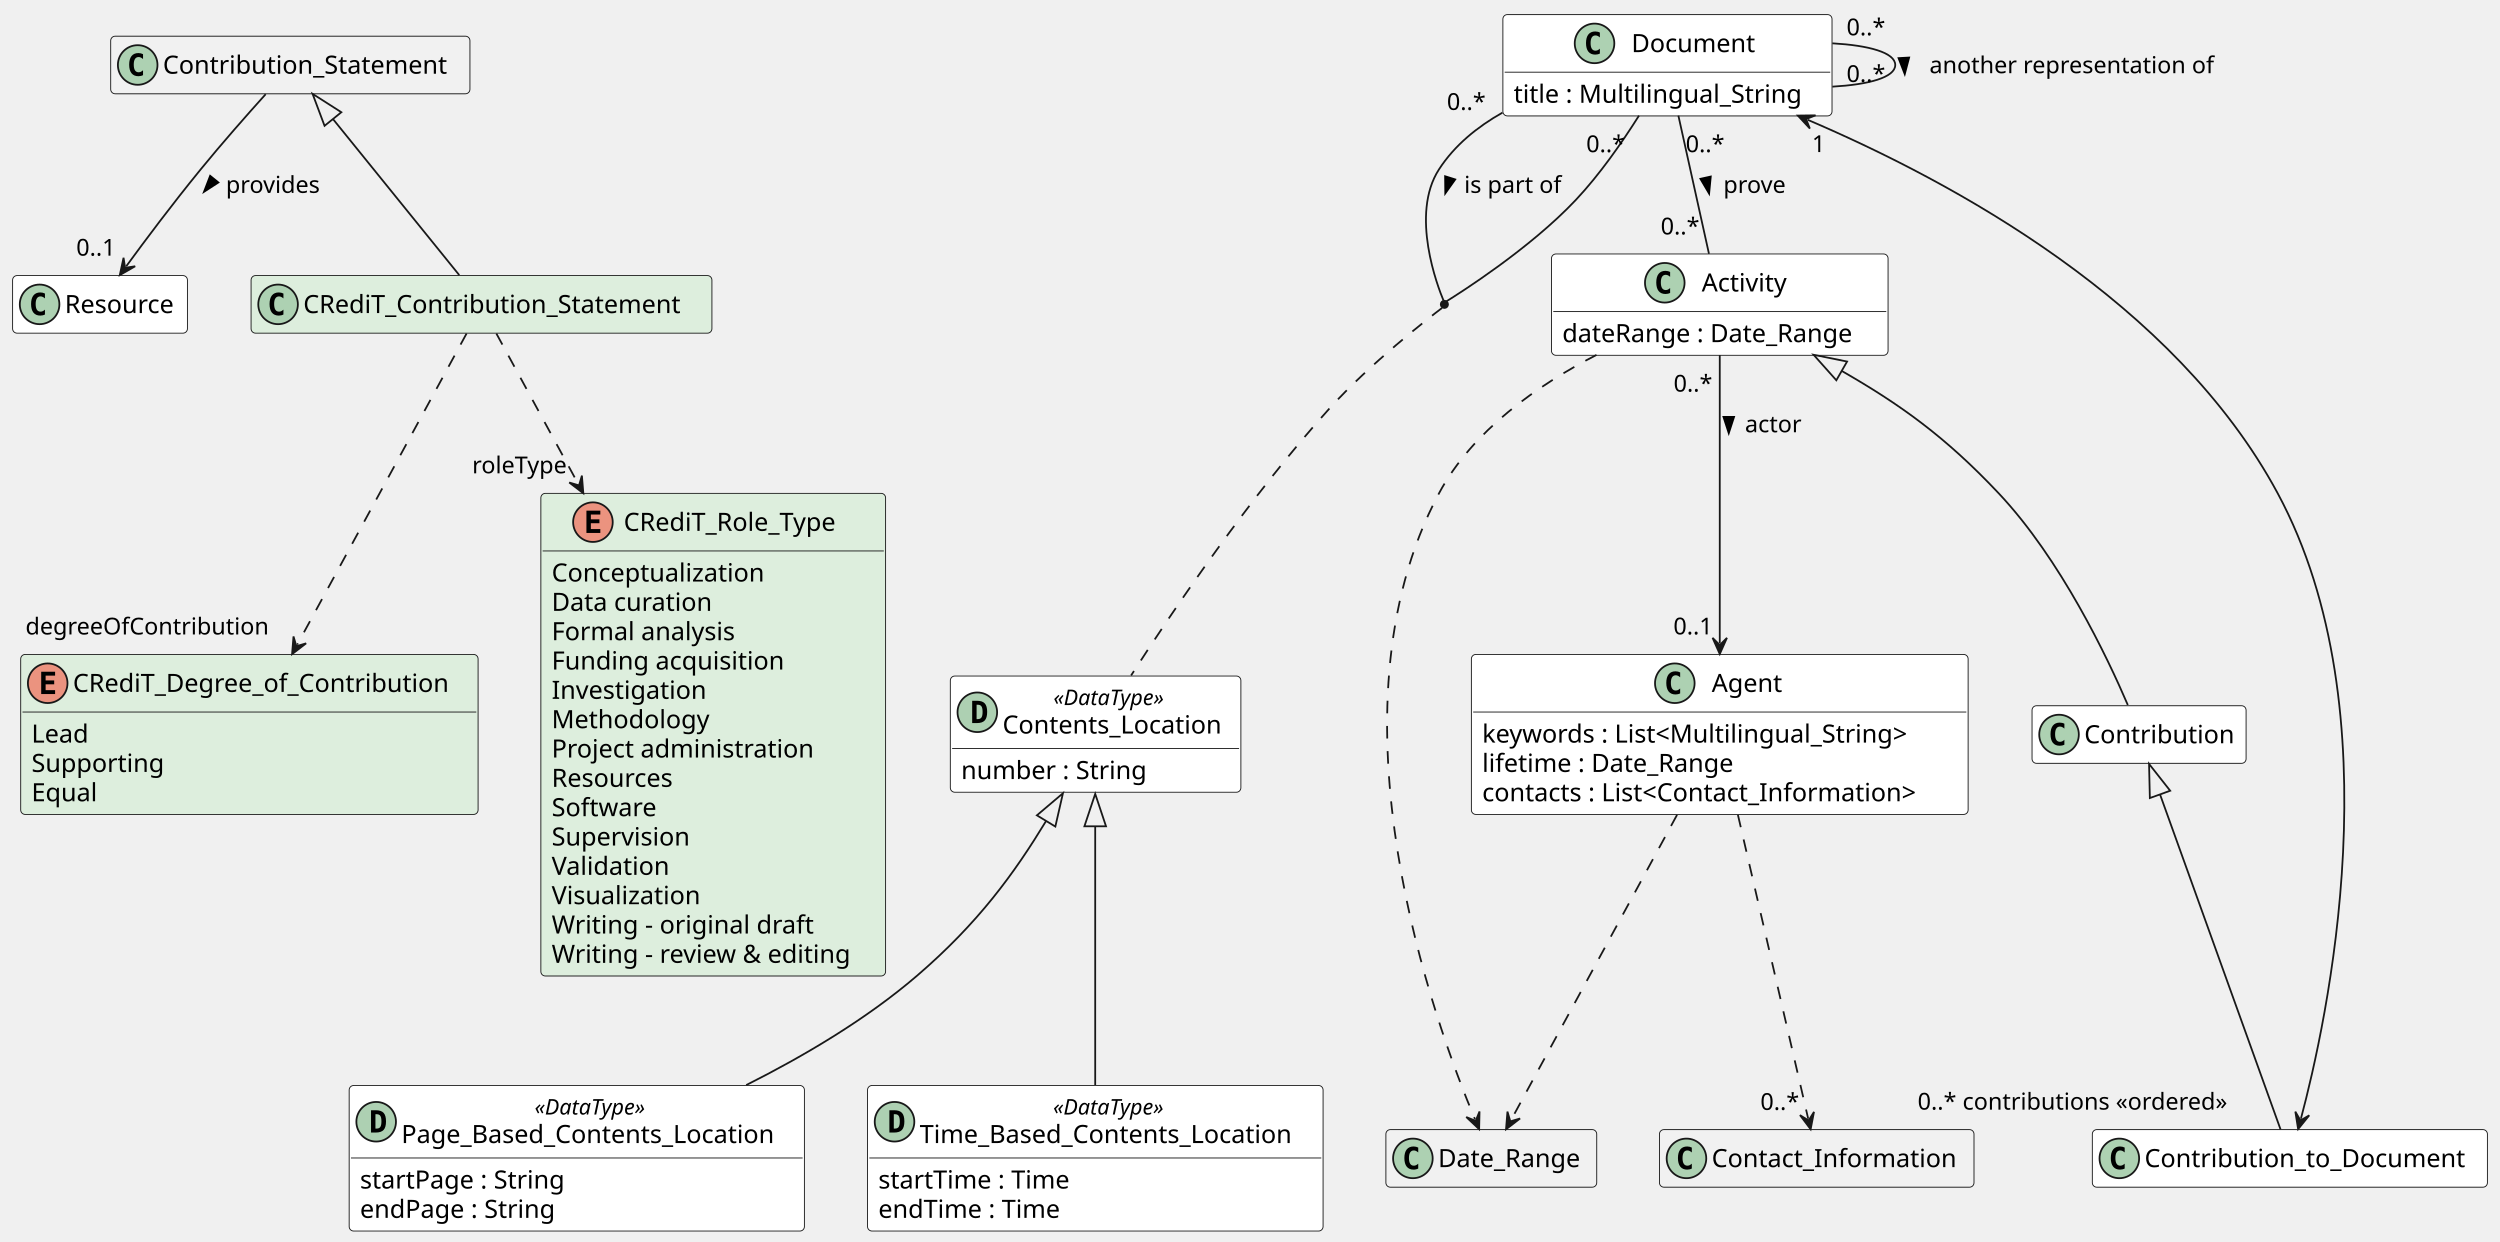
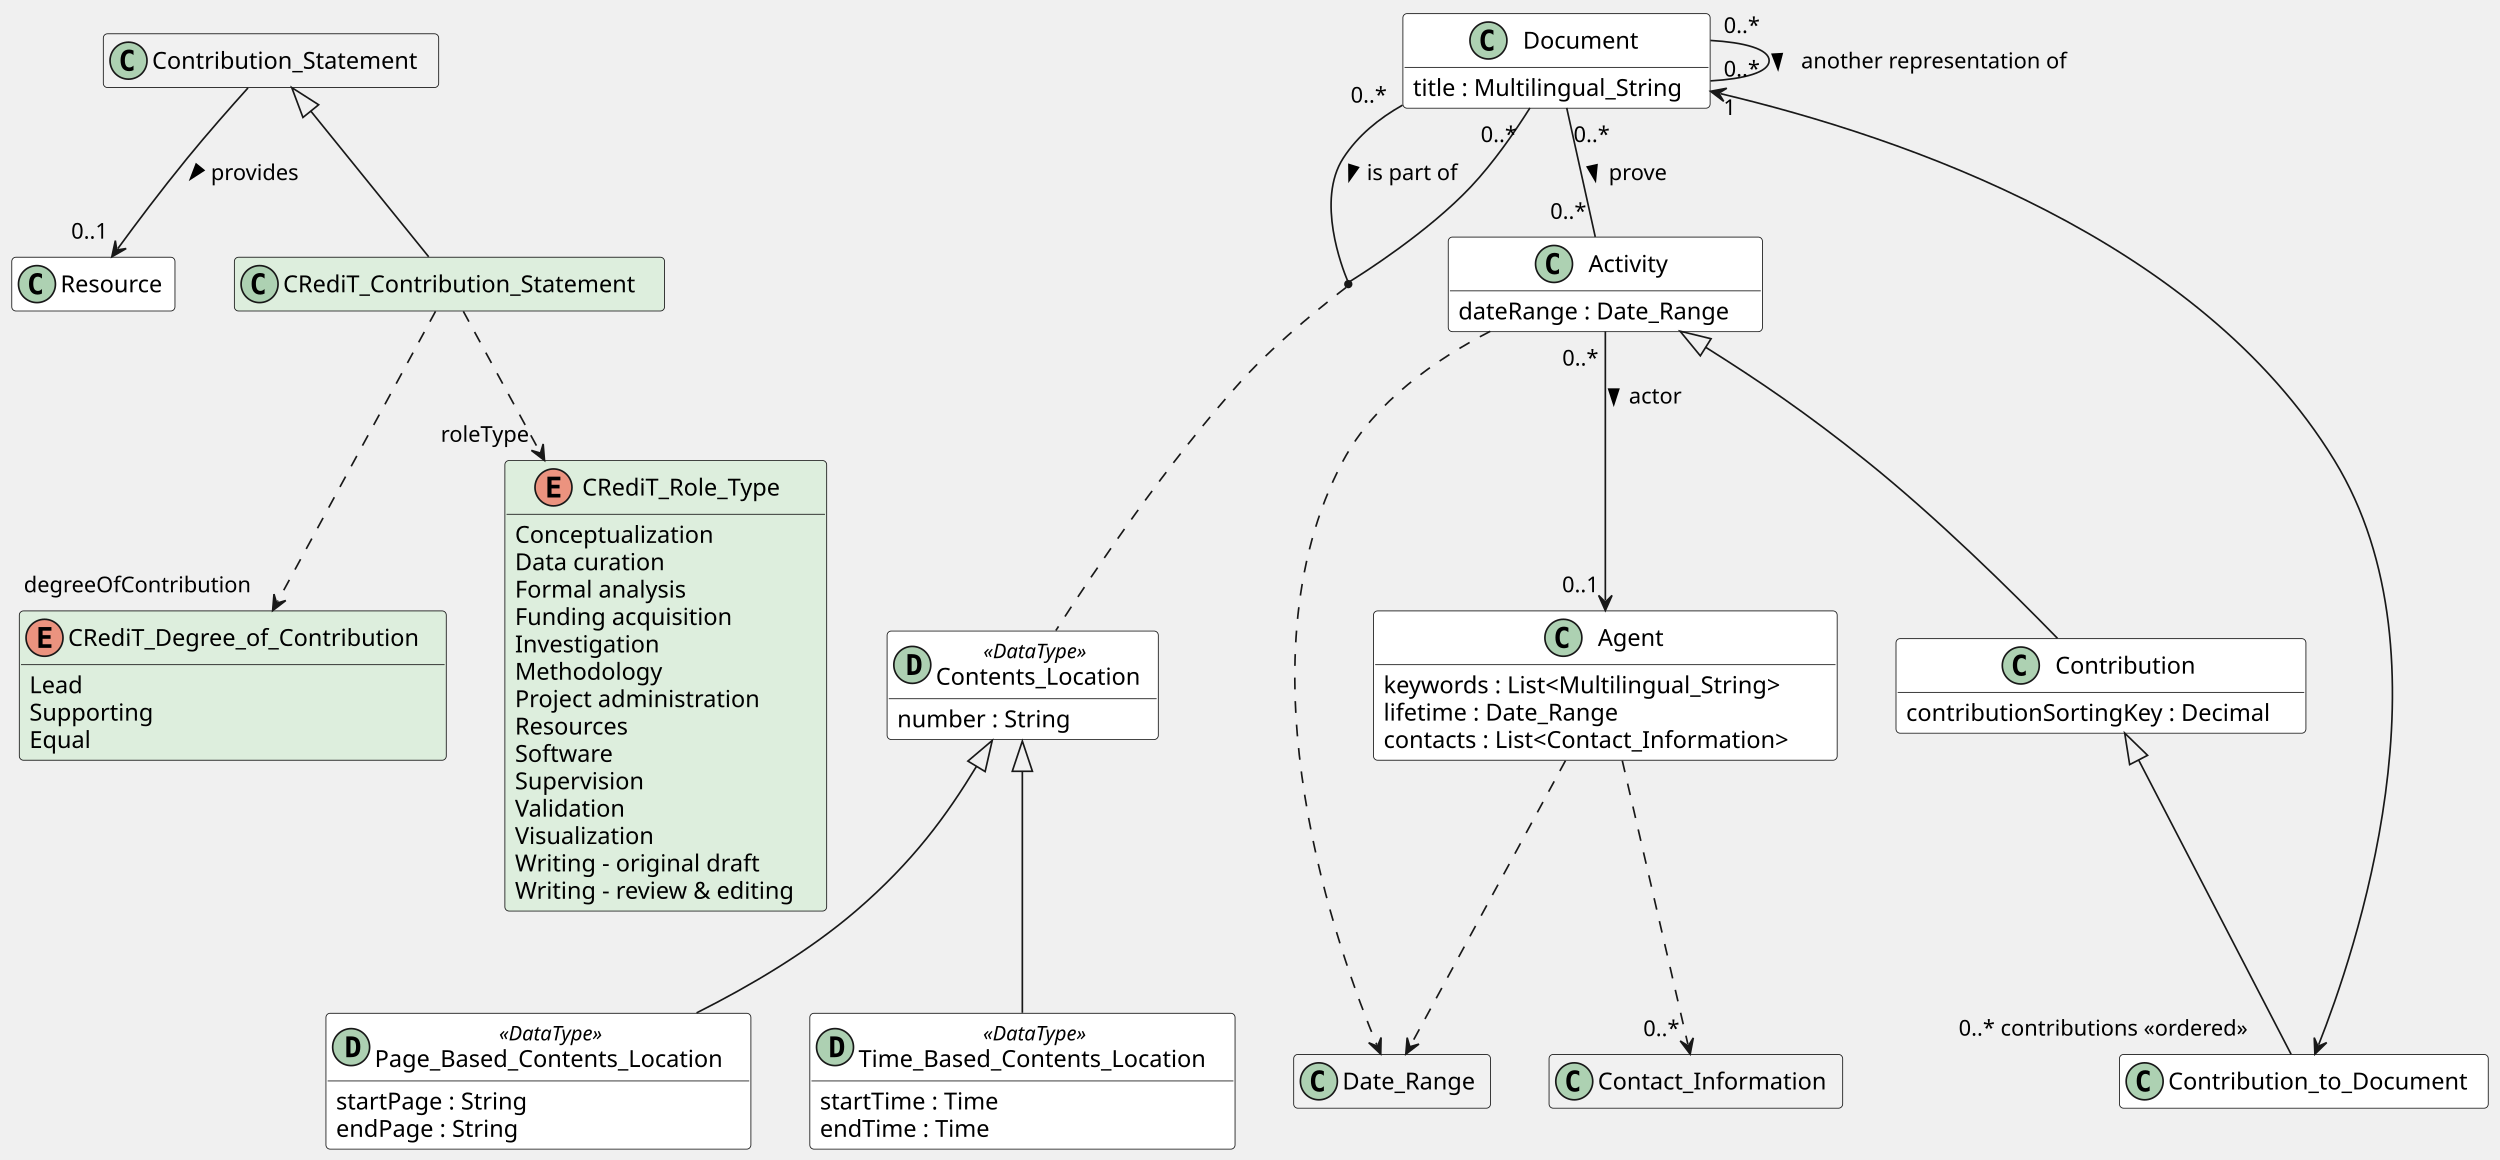
- <svg xmlns="http://www.w3.org/2000/svg" contentStyleType="text/css" data-diagram-type="CLASS" height="690px" preserveAspectRatio="none" style="width:1389px;height:690px;background:#FFFFFF;" version="1.1" viewBox="0 0 1389 690" width="1389px" zoomAndPan="magnify">
+ <svg xmlns="http://www.w3.org/2000/svg" contentStyleType="text/css" data-diagram-type="CLASS" height="690px" preserveAspectRatio="none" style="width:1488px;height:690px;background:#FFFFFF;" version="1.1" viewBox="0 0 1488 690" width="1488px" zoomAndPan="magnify">
  <defs />
  <g>
-     <g class="entity" data-entity="Resource" data-source-line="254" data-uid="ent0002" id="entity_Resource">
+     <g class="entity" data-entity="Resource" data-source-line="255" data-uid="ent0002" id="entity_Resource">
      <rect fill="#FFFFFF" height="32" rx="2.5" ry="2.5" style="stroke:#181818;stroke-width:0.5;" width="97.14" x="7" y="153.108" />
      <ellipse cx="22" cy="169.108" fill="#ADD1B2" rx="11" ry="11" style="stroke:#181818;stroke-width:1;" />
      <path d="M24.969,174.749 Q24.391,175.046 23.75,175.186 Q23.109,175.343 22.406,175.343 Q19.906,175.343 18.578,173.702 Q17.266,172.046 17.266,168.921 Q17.266,165.796 18.578,164.139 Q19.906,162.483 22.406,162.483 Q23.109,162.483 23.75,162.639 Q24.406,162.796 24.969,163.093 L24.969,165.811 Q24.344,165.233 23.75,164.968 Q23.156,164.686 22.531,164.686 Q21.188,164.686 20.5,165.764 Q19.812,166.827 19.812,168.921 Q19.812,171.014 20.5,172.093 Q21.188,173.155 22.531,173.155 Q23.156,173.155 23.75,172.889 Q24.344,172.608 24.969,172.03 L24.969,174.749 Z " fill="#000000" />
      <text fill="#000000" font-family="sans-serif" font-size="14" lengthAdjust="spacing" textLength="65.14" x="36" y="173.955">Resource</text>
    </g>
-     <g class="entity" data-entity="Document" data-source-line="299" data-uid="ent0003" id="entity_Document">
+     <g class="entity" data-entity="Document" data-source-line="300" data-uid="ent0003" id="entity_Document">
      <rect fill="#FFFFFF" height="56.297" rx="2.5" ry="2.5" style="stroke:#181818;stroke-width:0.5;" width="182.871" x="835" y="8.108" />
      <ellipse cx="885.921" cy="24.108" fill="#ADD1B2" rx="11" ry="11" style="stroke:#181818;stroke-width:1;" />
      <path d="M888.89,29.749 Q888.312,30.046 887.671,30.186 Q887.03,30.343 886.327,30.343 Q883.827,30.343 882.499,28.702 Q881.187,27.046 881.187,23.921 Q881.187,20.796 882.499,19.14 Q883.827,17.483 886.327,17.483 Q887.03,17.483 887.671,17.64 Q888.327,17.796 888.89,18.093 L888.89,20.811 Q888.265,20.233 887.671,19.968 Q887.077,19.686 886.452,19.686 Q885.108,19.686 884.421,20.765 Q883.733,21.827 883.733,23.921 Q883.733,26.015 884.421,27.093 Q885.108,28.155 886.452,28.155 Q887.077,28.155 887.671,27.89 Q888.265,27.608 888.89,27.03 L888.89,29.749 Z " fill="#000000" />
      <text fill="#000000" font-family="sans-serif" font-size="14" lengthAdjust="spacing" textLength="72.529" x="906.421" y="28.955">Document</text>
      <line style="stroke:#181818;stroke-width:0.5;" x1="836" x2="1016.871" y1="40.108" y2="40.108" />
      <text fill="#000000" font-family="sans-serif" font-size="14" lengthAdjust="spacing" textLength="170.871" x="841" y="57.103">title : Multilingual_String</text>
    </g>
-     <g class="entity" data-entity="Contents_Location" data-source-line="304" data-uid="ent0005" id="entity_Contents_Location">
+     <g class="entity" data-entity="Contents_Location" data-source-line="305" data-uid="ent0005" id="entity_Contents_Location">
      <rect fill="#FFFFFF" height="64.562" rx="2.5" ry="2.5" style="stroke:#181818;stroke-width:0.5;" width="161.432" x="528" y="375.608" />
      <ellipse cx="543" cy="395.741" fill="#ADD0B2" rx="11" ry="11" style="stroke:#181818;stroke-width:1;" />
      <path d="M542.594,391.553 L542.594,399.538 L543.25,399.538 Q544.688,399.538 545.297,398.632 Q545.922,397.71 545.922,395.538 Q545.922,393.366 545.297,392.46 Q544.688,391.553 543.25,391.553 L542.594,391.553 Z M540.141,389.35 L542.766,389.35 Q545.797,389.35 547.125,390.803 Q548.469,392.241 548.469,395.538 Q548.469,398.835 547.125,400.288 Q545.797,401.741 542.766,401.741 L540.141,401.741 L540.141,389.35 Z " fill="#000000" />
      <text fill="#000000" font-family="sans-serif" font-size="12" font-style="italic" lengthAdjust="spacing" textLength="72.897" x="585.268" y="391.747">«DataType»</text>
      <text fill="#000000" font-family="sans-serif" font-size="14" lengthAdjust="spacing" textLength="129.432" x="557" y="407.572">Contents_Location</text>
      <line style="stroke:#181818;stroke-width:0.5;" x1="529" x2="688.432" y1="415.874" y2="415.874" />
      <text fill="#000000" font-family="sans-serif" font-size="14" lengthAdjust="spacing" textLength="110.038" x="534" y="432.869">number : String</text>
    </g>
    <ellipse cx="802.5" cy="169.108" fill="#181818" rx="2" ry="2" style="stroke:#181818;stroke-width:1;" />
-     <g class="entity" data-entity="Page_Based_Contents_Location" data-source-line="315" data-uid="ent0012" id="entity_Page_Based_Contents_Location">
+     <g class="entity" data-entity="Page_Based_Contents_Location" data-source-line="316" data-uid="ent0012" id="entity_Page_Based_Contents_Location">
      <rect fill="#FFFFFF" height="80.859" rx="2.5" ry="2.5" style="stroke:#181818;stroke-width:0.5;" width="252.931" x="194" y="603.108" />
      <ellipse cx="209" cy="623.241" fill="#ADD0B2" rx="11" ry="11" style="stroke:#181818;stroke-width:1;" />
      <path d="M208.594,619.053 L208.594,627.038 L209.25,627.038 Q210.688,627.038 211.297,626.132 Q211.922,625.21 211.922,623.038 Q211.922,620.866 211.297,619.96 Q210.688,619.053 209.25,619.053 L208.594,619.053 Z M206.141,616.85 L208.766,616.85 Q211.797,616.85 213.125,618.303 Q214.469,619.741 214.469,623.038 Q214.469,626.335 213.125,627.788 Q211.797,629.241 208.766,629.241 L206.141,629.241 L206.141,616.85 Z " fill="#000000" />
      <text fill="#000000" font-family="sans-serif" font-size="12" font-style="italic" lengthAdjust="spacing" textLength="72.897" x="297.017" y="619.247">«DataType»</text>
      <text fill="#000000" font-family="sans-serif" font-size="14" lengthAdjust="spacing" textLength="220.931" x="223" y="635.072">Page_Based_Contents_Location</text>
      <line style="stroke:#181818;stroke-width:0.5;" x1="195" x2="445.931" y1="643.374" y2="643.374" />
      <text fill="#000000" font-family="sans-serif" font-size="14" lengthAdjust="spacing" textLength="122.527" x="200" y="660.369">startPage : String</text>
      <text fill="#000000" font-family="sans-serif" font-size="14" lengthAdjust="spacing" textLength="116.293" x="200" y="676.666">endPage : String</text>
    </g>
-     <g class="entity" data-entity="Time_Based_Contents_Location" data-source-line="322" data-uid="ent0014" id="entity_Time_Based_Contents_Location">
+     <g class="entity" data-entity="Time_Based_Contents_Location" data-source-line="323" data-uid="ent0014" id="entity_Time_Based_Contents_Location">
      <rect fill="#FFFFFF" height="80.859" rx="2.5" ry="2.5" style="stroke:#181818;stroke-width:0.5;" width="253.102" x="482" y="603.108" />
      <ellipse cx="497" cy="623.241" fill="#ADD0B2" rx="11" ry="11" style="stroke:#181818;stroke-width:1;" />
      <path d="M496.594,619.053 L496.594,627.038 L497.25,627.038 Q498.688,627.038 499.297,626.132 Q499.922,625.21 499.922,623.038 Q499.922,620.866 499.297,619.96 Q498.688,619.053 497.25,619.053 L496.594,619.053 Z M494.141,616.85 L496.766,616.85 Q499.797,616.85 501.125,618.303 Q502.469,619.741 502.469,623.038 Q502.469,626.335 501.125,627.788 Q499.797,629.241 496.766,629.241 L494.141,629.241 L494.141,616.85 Z " fill="#000000" />
      <text fill="#000000" font-family="sans-serif" font-size="12" font-style="italic" lengthAdjust="spacing" textLength="72.897" x="585.102" y="619.247">«DataType»</text>
      <text fill="#000000" font-family="sans-serif" font-size="14" lengthAdjust="spacing" textLength="221.102" x="511" y="635.072">Time_Based_Contents_Location</text>
      <line style="stroke:#181818;stroke-width:0.5;" x1="483" x2="734.102" y1="643.374" y2="643.374" />
      <text fill="#000000" font-family="sans-serif" font-size="14" lengthAdjust="spacing" textLength="115.609" x="488" y="660.369">startTime : Time</text>
      <text fill="#000000" font-family="sans-serif" font-size="14" lengthAdjust="spacing" textLength="109.375" x="488" y="676.666">endTime : Time</text>
    </g>
    <g class="entity" data-entity="Activity" data-source-line="129" data-uid="ent0016" id="entity_Activity">
      <rect fill="#FFFFFF" height="56.297" rx="2.5" ry="2.5" style="stroke:#181818;stroke-width:0.5;" width="187.007" x="862" y="141.108" />
      <ellipse cx="924.952" cy="157.108" fill="#ADD1B2" rx="11" ry="11" style="stroke:#181818;stroke-width:1;" />
      <path d="M927.921,162.749 Q927.343,163.046 926.702,163.186 Q926.062,163.343 925.358,163.343 Q922.858,163.343 921.53,161.702 Q920.218,160.046 920.218,156.921 Q920.218,153.796 921.53,152.139 Q922.858,150.483 925.358,150.483 Q926.062,150.483 926.702,150.639 Q927.358,150.796 927.921,151.093 L927.921,153.811 Q927.296,153.233 926.702,152.968 Q926.108,152.686 925.483,152.686 Q924.14,152.686 923.452,153.764 Q922.765,154.827 922.765,156.921 Q922.765,159.014 923.452,160.093 Q924.14,161.155 925.483,161.155 Q926.108,161.155 926.702,160.889 Q927.296,160.608 927.921,160.03 L927.921,162.749 Z " fill="#000000" />
      <text fill="#000000" font-family="sans-serif" font-size="14" lengthAdjust="spacing" textLength="52.602" x="945.452" y="161.955">Activity</text>
      <line style="stroke:#181818;stroke-width:0.5;" x1="863" x2="1048.007" y1="173.108" y2="173.108" />
      <text fill="#000000" font-family="sans-serif" font-size="14" lengthAdjust="spacing" textLength="175.007" x="868" y="190.103">dateRange : Date_Range</text>
    </g>
-     <g class="entity" data-entity="Agent" data-source-line="244" data-uid="ent0018" id="entity_Agent">
+     <g class="entity" data-entity="Agent" data-source-line="245" data-uid="ent0018" id="entity_Agent">
      <rect fill="#FFFFFF" height="88.891" rx="2.5" ry="2.5" style="stroke:#181818;stroke-width:0.5;" width="275.99" x="817.5" y="363.608" />
      <ellipse cx="930.525" cy="379.608" fill="#ADD1B2" rx="11" ry="11" style="stroke:#181818;stroke-width:1;" />
      <path d="M933.494,385.249 Q932.916,385.546 932.275,385.686 Q931.635,385.843 930.932,385.843 Q928.432,385.843 927.104,384.202 Q925.791,382.546 925.791,379.421 Q925.791,376.296 927.104,374.639 Q928.432,372.983 930.932,372.983 Q931.635,372.983 932.275,373.139 Q932.932,373.296 933.494,373.593 L933.494,376.311 Q932.869,375.733 932.275,375.468 Q931.682,375.186 931.057,375.186 Q929.713,375.186 929.025,376.264 Q928.338,377.327 928.338,379.421 Q928.338,381.514 929.025,382.593 Q929.713,383.655 931.057,383.655 Q931.682,383.655 932.275,383.389 Q932.869,383.108 933.494,382.53 L933.494,385.249 Z " fill="#000000" />
      <text fill="#000000" font-family="sans-serif" font-size="14" lengthAdjust="spacing" textLength="41.44" x="951.025" y="384.455">Agent</text>
      <line style="stroke:#181818;stroke-width:0.5;" x1="818.5" x2="1092.49" y1="395.608" y2="395.608" />
      <text fill="#000000" font-family="sans-serif" font-size="14" lengthAdjust="spacing" textLength="258.392" x="823.5" y="412.603">keywords : List&lt;Multilingual_String&gt;</text>
      <text fill="#000000" font-family="sans-serif" font-size="14" lengthAdjust="spacing" textLength="151.71" x="823.5" y="428.9">lifetime : Date_Range</text>
      <text fill="#000000" font-family="sans-serif" font-size="14" lengthAdjust="spacing" textLength="263.99" x="823.5" y="445.197">contacts : List&lt;Contact_Information&gt;</text>
    </g>
-     <g class="entity" data-entity="Date_Range" data-source-line="843" data-uid="ent0020" id="entity_Date_Range">
+     <g class="entity" data-entity="Date_Range" data-source-line="844" data-uid="ent0020" id="entity_Date_Range">
      <rect fill="#F1F1F1" height="32" rx="2.5" ry="2.5" style="stroke:#181818;stroke-width:0.5;" width="117.142" x="770" y="627.608" />
      <ellipse cx="785" cy="643.608" fill="#ADD1B2" rx="11" ry="11" style="stroke:#181818;stroke-width:1;" />
      <path d="M787.969,649.249 Q787.391,649.546 786.75,649.686 Q786.109,649.843 785.406,649.843 Q782.906,649.843 781.578,648.202 Q780.266,646.546 780.266,643.421 Q780.266,640.296 781.578,638.639 Q782.906,636.983 785.406,636.983 Q786.109,636.983 786.75,637.139 Q787.406,637.296 787.969,637.593 L787.969,640.311 Q787.344,639.733 786.75,639.468 Q786.156,639.186 785.531,639.186 Q784.188,639.186 783.5,640.264 Q782.812,641.327 782.812,643.421 Q782.812,645.514 783.5,646.593 Q784.188,647.655 785.531,647.655 Q786.156,647.655 786.75,647.389 Q787.344,647.108 787.969,646.53 L787.969,649.249 Z " fill="#000000" />
      <text fill="#000000" font-family="sans-serif" font-size="14" lengthAdjust="spacing" textLength="85.142" x="799" y="648.455">Date_Range</text>
    </g>
    <g class="entity" data-entity="Contribution" data-source-line="174" data-uid="ent0022" id="entity_Contribution">
-       <rect fill="#FFFFFF" height="32" rx="2.5" ry="2.5" style="stroke:#181818;stroke-width:0.5;" width="118.926" x="1129" y="392.108" />
-       <ellipse cx="1144" cy="408.108" fill="#ADD1B2" rx="11" ry="11" style="stroke:#181818;stroke-width:1;" />
-       <path d="M1146.969,413.749 Q1146.391,414.046 1145.75,414.186 Q1145.109,414.343 1144.406,414.343 Q1141.906,414.343 1140.578,412.702 Q1139.266,411.046 1139.266,407.921 Q1139.266,404.796 1140.578,403.139 Q1141.906,401.483 1144.406,401.483 Q1145.109,401.483 1145.75,401.639 Q1146.406,401.796 1146.969,402.093 L1146.969,404.811 Q1146.344,404.233 1145.75,403.968 Q1145.156,403.686 1144.531,403.686 Q1143.188,403.686 1142.5,404.764 Q1141.812,405.827 1141.812,407.921 Q1141.812,410.014 1142.5,411.093 Q1143.188,412.155 1144.531,412.155 Q1145.156,412.155 1145.75,411.889 Q1146.344,411.608 1146.969,411.03 L1146.969,413.749 Z " fill="#000000" />
-       <text fill="#000000" font-family="sans-serif" font-size="14" lengthAdjust="spacing" textLength="86.926" x="1158" y="412.955">Contribution</text>
-     </g>
-     <g class="entity" data-entity="Contribution_Statement" data-source-line="671" data-uid="ent0024" id="entity_Contribution_Statement">
+       <rect fill="#FFFFFF" height="56.297" rx="2.5" ry="2.5" style="stroke:#181818;stroke-width:0.5;" width="243.977" x="1128.5" y="380.108" />
+       <ellipse cx="1202.776" cy="396.108" fill="#ADD1B2" rx="11" ry="11" style="stroke:#181818;stroke-width:1;" />
+       <path d="M1205.745,401.749 Q1205.167,402.046 1204.526,402.186 Q1203.885,402.343 1203.182,402.343 Q1200.682,402.343 1199.354,400.702 Q1198.042,399.046 1198.042,395.921 Q1198.042,392.796 1199.354,391.139 Q1200.682,389.483 1203.182,389.483 Q1203.885,389.483 1204.526,389.639 Q1205.182,389.796 1205.745,390.093 L1205.745,392.811 Q1205.12,392.233 1204.526,391.968 Q1203.932,391.686 1203.307,391.686 Q1201.963,391.686 1201.276,392.764 Q1200.588,393.827 1200.588,395.921 Q1200.588,398.014 1201.276,399.093 Q1201.963,400.155 1203.307,400.155 Q1203.932,400.155 1204.526,399.889 Q1205.12,399.608 1205.745,399.03 L1205.745,401.749 Z " fill="#000000" />
+       <text fill="#000000" font-family="sans-serif" font-size="14" lengthAdjust="spacing" textLength="86.926" x="1223.276" y="400.955">Contribution</text>
+       <line style="stroke:#181818;stroke-width:0.5;" x1="1129.5" x2="1371.477" y1="412.108" y2="412.108" />
+       <text fill="#000000" font-family="sans-serif" font-size="14" lengthAdjust="spacing" textLength="231.977" x="1134.5" y="429.103">contributionSortingKey : Decimal</text>
+     </g>
+     <g class="entity" data-entity="Contribution_Statement" data-source-line="672" data-uid="ent0024" id="entity_Contribution_Statement">
      <rect fill="#F1F1F1" height="32" rx="2.5" ry="2.5" style="stroke:#181818;stroke-width:0.5;" width="199.597" x="61.5" y="20.108" />
      <ellipse cx="76.5" cy="36.108" fill="#ADD1B2" rx="11" ry="11" style="stroke:#181818;stroke-width:1;" />
      <path d="M79.469,41.749 Q78.891,42.046 78.25,42.186 Q77.609,42.343 76.906,42.343 Q74.406,42.343 73.078,40.702 Q71.766,39.046 71.766,35.921 Q71.766,32.796 73.078,31.14 Q74.406,29.483 76.906,29.483 Q77.609,29.483 78.25,29.64 Q78.906,29.796 79.469,30.093 L79.469,32.811 Q78.844,32.233 78.25,31.968 Q77.656,31.686 77.031,31.686 Q75.688,31.686 75,32.764 Q74.312,33.827 74.312,35.921 Q74.312,38.014 75,39.093 Q75.688,40.155 77.031,40.155 Q77.656,40.155 78.25,39.889 Q78.844,39.608 79.469,39.03 L79.469,41.749 Z " fill="#000000" />
      <text fill="#000000" font-family="sans-serif" font-size="14" lengthAdjust="spacing" textLength="167.597" x="90.5" y="40.955">Contribution_Statement</text>
    </g>
-     <g class="entity" data-entity="Contribution_to_Document" data-source-line="192" data-uid="ent0026" id="entity_Contribution_to_Document">
-       <rect fill="#FFFFFF" height="32" rx="2.5" ry="2.5" style="stroke:#181818;stroke-width:0.5;" width="219.51" x="1162.5" y="627.608" />
-       <ellipse cx="1177.5" cy="643.608" fill="#ADD1B2" rx="11" ry="11" style="stroke:#181818;stroke-width:1;" />
-       <path d="M1180.469,649.249 Q1179.891,649.546 1179.25,649.686 Q1178.609,649.843 1177.906,649.843 Q1175.406,649.843 1174.078,648.202 Q1172.766,646.546 1172.766,643.421 Q1172.766,640.296 1174.078,638.639 Q1175.406,636.983 1177.906,636.983 Q1178.609,636.983 1179.25,637.139 Q1179.906,637.296 1180.469,637.593 L1180.469,640.311 Q1179.844,639.733 1179.25,639.468 Q1178.656,639.186 1178.031,639.186 Q1176.688,639.186 1176,640.264 Q1175.312,641.327 1175.312,643.421 Q1175.312,645.514 1176,646.593 Q1176.688,647.655 1178.031,647.655 Q1178.656,647.655 1179.25,647.389 Q1179.844,647.108 1180.469,646.53 L1180.469,649.249 Z " fill="#000000" />
-       <text fill="#000000" font-family="sans-serif" font-size="14" lengthAdjust="spacing" textLength="187.51" x="1191.5" y="648.455">Contribution_to_Document</text>
+     <g class="entity" data-entity="Contribution_to_Document" data-source-line="193" data-uid="ent0026" id="entity_Contribution_to_Document">
+       <rect fill="#FFFFFF" height="32" rx="2.5" ry="2.5" style="stroke:#181818;stroke-width:0.5;" width="219.51" x="1261.5" y="627.608" />
+       <ellipse cx="1276.5" cy="643.608" fill="#ADD1B2" rx="11" ry="11" style="stroke:#181818;stroke-width:1;" />
+       <path d="M1279.469,649.249 Q1278.891,649.546 1278.25,649.686 Q1277.609,649.843 1276.906,649.843 Q1274.406,649.843 1273.078,648.202 Q1271.766,646.546 1271.766,643.421 Q1271.766,640.296 1273.078,638.639 Q1274.406,636.983 1276.906,636.983 Q1277.609,636.983 1278.25,637.139 Q1278.906,637.296 1279.469,637.593 L1279.469,640.311 Q1278.844,639.733 1278.25,639.468 Q1277.656,639.186 1277.031,639.186 Q1275.688,639.186 1275,640.264 Q1274.312,641.327 1274.312,643.421 Q1274.312,645.514 1275,646.593 Q1275.688,647.655 1277.031,647.655 Q1277.656,647.655 1278.25,647.389 Q1278.844,647.108 1279.469,646.53 L1279.469,649.249 Z " fill="#000000" />
+       <text fill="#000000" font-family="sans-serif" font-size="14" lengthAdjust="spacing" textLength="187.51" x="1290.5" y="648.455">Contribution_to_Document</text>
    </g>
    <g class="entity" data-entity="Contact_Information" data-source-line="16" data-uid="ent0030" id="entity_Contact_Information">
      <rect fill="#F1F1F1" height="32" rx="2.5" ry="2.5" style="stroke:#181818;stroke-width:0.5;" width="174.755" x="922" y="627.608" />
      <ellipse cx="937" cy="643.608" fill="#ADD1B2" rx="11" ry="11" style="stroke:#181818;stroke-width:1;" />
      <path d="M939.969,649.249 Q939.391,649.546 938.75,649.686 Q938.109,649.843 937.406,649.843 Q934.906,649.843 933.578,648.202 Q932.266,646.546 932.266,643.421 Q932.266,640.296 933.578,638.639 Q934.906,636.983 937.406,636.983 Q938.109,636.983 938.75,637.139 Q939.406,637.296 939.969,637.593 L939.969,640.311 Q939.344,639.733 938.75,639.468 Q938.156,639.186 937.531,639.186 Q936.188,639.186 935.5,640.264 Q934.812,641.327 934.812,643.421 Q934.812,645.514 935.5,646.593 Q936.188,647.655 937.531,647.655 Q938.156,647.655 938.75,647.389 Q939.344,647.108 939.969,646.53 L939.969,649.249 Z " fill="#000000" />
      <text fill="#000000" font-family="sans-serif" font-size="14" lengthAdjust="spacing" textLength="142.755" x="951" y="648.455">Contact_Information</text>
    </g>
    <g class="entity" data-entity="CRediT_Contribution_Statement" data-source-line="182" data-uid="ent0032" id="entity_CRediT_Contribution_Statement">
      <rect fill="#DDEEDD" height="32" rx="2.5" ry="2.5" style="stroke:#181818;stroke-width:0.5;" width="256.041" x="139.5" y="153.108" />
      <ellipse cx="154.5" cy="169.108" fill="#ADD1B2" rx="11" ry="11" style="stroke:#181818;stroke-width:1;" />
      <path d="M157.469,174.749 Q156.891,175.046 156.25,175.186 Q155.609,175.343 154.906,175.343 Q152.406,175.343 151.078,173.702 Q149.766,172.046 149.766,168.921 Q149.766,165.796 151.078,164.139 Q152.406,162.483 154.906,162.483 Q155.609,162.483 156.25,162.639 Q156.906,162.796 157.469,163.093 L157.469,165.811 Q156.844,165.233 156.25,164.968 Q155.656,164.686 155.031,164.686 Q153.688,164.686 153,165.764 Q152.312,166.827 152.312,168.921 Q152.312,171.014 153,172.093 Q153.688,173.155 155.031,173.155 Q155.656,173.155 156.25,172.889 Q156.844,172.608 157.469,172.03 L157.469,174.749 Z " fill="#000000" />
      <text fill="#000000" font-family="sans-serif" font-size="14" lengthAdjust="spacing" textLength="224.041" x="168.5" y="173.955">CRediT_Contribution_Statement</text>
    </g>
    <g class="entity" data-entity="CRediT_Degree_of_Contribution" data-source-line="184" data-uid="ent0033" id="entity_CRediT_Degree_of_Contribution">
      <rect fill="#DDEEDD" height="88.891" rx="2.5" ry="2.5" style="stroke:#181818;stroke-width:0.5;" width="254.127" x="11.5" y="363.608" />
      <ellipse cx="26.5" cy="379.608" fill="#EB937F" rx="11" ry="11" style="stroke:#181818;stroke-width:1;" />
      <path d="M30.609,385.608 L22.891,385.608 L22.891,373.218 L30.609,373.218 L30.609,375.374 L25.344,375.374 L25.344,378.046 L30.109,378.046 L30.109,380.202 L25.344,380.202 L25.344,383.452 L30.609,383.452 L30.609,385.608 Z " fill="#000000" />
      <text fill="#000000" font-family="sans-serif" font-size="14" lengthAdjust="spacing" textLength="222.127" x="40.5" y="384.455">CRediT_Degree_of_Contribution</text>
      <line style="stroke:#181818;stroke-width:0.5;" x1="12.5" x2="264.627" y1="395.608" y2="395.608" />
      <text fill="#000000" font-family="sans-serif" font-size="14" lengthAdjust="spacing" textLength="33.879" x="17.5" y="412.603">Lead</text>
      <text fill="#000000" font-family="sans-serif" font-size="14" lengthAdjust="spacing" textLength="76.993" x="17.5" y="428.9">Supporting</text>
      <text fill="#000000" font-family="sans-serif" font-size="14" lengthAdjust="spacing" textLength="39.074" x="17.5" y="445.197">Equal</text>
    </g>
    <g class="entity" data-entity="CRediT_Role_Type" data-source-line="189" data-uid="ent0034" id="entity_CRediT_Role_Type">
      <rect fill="#DDEEDD" height="268.156" rx="2.5" ry="2.5" style="stroke:#181818;stroke-width:0.5;" width="191.532" x="300.5" y="274.108" />
      <ellipse cx="329.43" cy="290.108" fill="#EB937F" rx="11" ry="11" style="stroke:#181818;stroke-width:1;" />
      <path d="M333.539,296.108 L325.82,296.108 L325.82,283.718 L333.539,283.718 L333.539,285.874 L328.274,285.874 L328.274,288.546 L333.039,288.546 L333.039,290.702 L328.274,290.702 L328.274,293.952 L333.539,293.952 L333.539,296.108 Z " fill="#000000" />
      <text fill="#000000" font-family="sans-serif" font-size="14" lengthAdjust="spacing" textLength="128.577" x="346.525" y="294.955">CRediT_Role_Type</text>
      <line style="stroke:#181818;stroke-width:0.5;" x1="301.5" x2="491.032" y1="306.108" y2="306.108" />
      <text fill="#000000" font-family="sans-serif" font-size="14" lengthAdjust="spacing" textLength="125.877" x="306.5" y="323.103">Conceptualization</text>
      <text fill="#000000" font-family="sans-serif" font-size="14" lengthAdjust="spacing" textLength="95.601" x="306.5" y="339.4">Data curation</text>
      <text fill="#000000" font-family="sans-serif" font-size="14" lengthAdjust="spacing" textLength="109.614" x="306.5" y="355.697">Formal analysis</text>
      <text fill="#000000" font-family="sans-serif" font-size="14" lengthAdjust="spacing" textLength="136.712" x="306.5" y="371.994">Funding acquisition</text>
      <text fill="#000000" font-family="sans-serif" font-size="14" lengthAdjust="spacing" textLength="90.856" x="306.5" y="388.291">Investigation</text>
      <text fill="#000000" font-family="sans-serif" font-size="14" lengthAdjust="spacing" textLength="90.699" x="306.5" y="404.588">Methodology</text>
      <text fill="#000000" font-family="sans-serif" font-size="14" lengthAdjust="spacing" textLength="154.595" x="306.5" y="420.885">Project administration</text>
      <text fill="#000000" font-family="sans-serif" font-size="14" lengthAdjust="spacing" textLength="72.434" x="306.5" y="437.182">Resources</text>
      <text fill="#000000" font-family="sans-serif" font-size="14" lengthAdjust="spacing" textLength="62.269" x="306.5" y="453.478">Software</text>
      <text fill="#000000" font-family="sans-serif" font-size="14" lengthAdjust="spacing" textLength="81.812" x="306.5" y="469.775">Supervision</text>
      <text fill="#000000" font-family="sans-serif" font-size="14" lengthAdjust="spacing" textLength="70.219" x="306.5" y="486.072">Validation</text>
      <text fill="#000000" font-family="sans-serif" font-size="14" lengthAdjust="spacing" textLength="88.737" x="306.5" y="502.369">Visualization</text>
      <text fill="#000000" font-family="sans-serif" font-size="14" lengthAdjust="spacing" textLength="154.998" x="306.5" y="518.666">Writing - original draft</text>
      <text fill="#000000" font-family="sans-serif" font-size="14" lengthAdjust="spacing" textLength="179.532" x="306.5" y="534.963">Writing - review &amp; editing</text>
    </g>
-     <g class="link" data-entity-1="Document" data-entity-2="apoint6" data-source-line="304" data-uid="lnk8" id="link_Document_apoint6">
+     <g class="link" data-entity-1="Document" data-entity-2="apoint6" data-source-line="305" data-uid="lnk8" id="link_Document_apoint6">
      <path d="M834.79,62.568 C820.81,70.448 808.17,80.718 799.5,94.108 C783.29,119.148 798.92,159.578 802,166.938" fill="none" id="Document-apoint6" style="stroke:#181818;stroke-width:1;" />
      <polygon fill="#000000" points="803.001,107.445,808.516,99.696,802.909,97.935,803.001,107.445" style="stroke:#000000;stroke-width:1;" />
      <text fill="#000000" font-family="sans-serif" font-size="13" lengthAdjust="spacing" textLength="57.84" x="813.5" y="107.175">is part of</text>
      <text fill="#000000" font-family="sans-serif" font-size="13" lengthAdjust="spacing" textLength="23.036" x="803.894" y="61.081">0..*</text>
    </g>
-     <g class="link" data-entity-1="apoint6" data-entity-2="Document" data-source-line="304" data-uid="lnk9" id="link_apoint6_Document">
+     <g class="link" data-entity-1="apoint6" data-entity-2="Document" data-source-line="305" data-uid="lnk9" id="link_apoint6_Document">
      <path d="M803.63,167.418 C810.75,163.008 849.92,138.258 875.5,111.108 C888.87,96.908 901.35,78.938 910.61,64.258" fill="none" id="apoint6-Document" style="stroke:#181818;stroke-width:1;" />
      <text fill="#000000" font-family="sans-serif" font-size="13" lengthAdjust="spacing" textLength="23.036" x="881.295" y="84.55">0..*</text>
    </g>
-     <g class="link" data-entity-1="apoint6" data-entity-2="Contents_Location" data-source-line="304" data-uid="lnk10" id="link_apoint6_Contents_Location">
+     <g class="link" data-entity-1="apoint6" data-entity-2="Contents_Location" data-source-line="305" data-uid="lnk10" id="link_apoint6_Contents_Location">
      <path d="M801.19,171.098 C794.24,176.388 761.23,201.928 738.5,227.108 C694.98,275.318 652.43,338.048 628.43,375.298" fill="none" id="apoint6-Contents_Location" style="stroke:#181818;stroke-width:1;stroke-dasharray:7,7;" />
    </g>
-     <g class="link" data-entity-1="Document" data-entity-2="Document" data-source-line="306" data-uid="lnk11" id="link_Document_Document">
-       <path codeLine="306" d="M1018.04,24.068 C1038.27,25.198 1053,29.208 1053,36.108 C1053,43.008 1038.27,47.018 1018.04,48.148" fill="none" id="Document-Document" style="stroke:#181818;stroke-width:1;" />
+     <g class="link" data-entity-1="Document" data-entity-2="Document" data-source-line="307" data-uid="lnk11" id="link_Document_Document">
+       <path codeLine="307" d="M1018.04,24.068 C1038.27,25.198 1053,29.208 1053,36.108 C1053,43.008 1038.27,47.018 1018.04,48.148" fill="none" id="Document-Document" style="stroke:#181818;stroke-width:1;" />
      <polygon fill="#000000" points="1058.279,41.167,1060.709,31.972,1054.84,32.3,1058.279,41.167" style="stroke:#000000;stroke-width:1;" />
      <text fill="#000000" font-family="sans-serif" font-size="13" lengthAdjust="spacing" textLength="167.546" x="1072" y="40.675">another representation of</text>
      <text fill="#000000" font-family="sans-serif" font-size="13" lengthAdjust="spacing" textLength="23.036" x="1025.935" y="19.633">0..*</text>
      <text fill="#000000" font-family="sans-serif" font-size="13" lengthAdjust="spacing" textLength="23.036" x="1025.935" y="45.556">0..*</text>
    </g>
-     <g class="link" data-entity-1="Contents_Location" data-entity-2="Page_Based_Contents_Location" data-source-line="320" data-uid="lnk13" id="link_Contents_Location_Page_Based_Contents_Location">
-       <path codeLine="320" d="M581.221,456.12 C563.521,485.24 543.56,512.848 509.5,542.108 C481.45,566.208 446.66,586.758 414.6,602.868" fill="none" id="Contents_Location-backto-Page_Based_Contents_Location" style="stroke:#181818;stroke-width:1;" />
+     <g class="link" data-entity-1="Contents_Location" data-entity-2="Page_Based_Contents_Location" data-source-line="321" data-uid="lnk13" id="link_Contents_Location_Page_Based_Contents_Location">
+       <path codeLine="321" d="M581.221,456.12 C563.521,485.24 543.56,512.848 509.5,542.108 C481.45,566.208 446.66,586.758 414.6,602.868" fill="none" id="Contents_Location-backto-Page_Based_Contents_Location" style="stroke:#181818;stroke-width:1;" />
      <polygon fill="none" points="590.57,440.738,576.093,453.003,586.348,459.236,590.57,440.738" style="stroke:#181818;stroke-width:1;" />
    </g>
-     <g class="link" data-entity-1="Contents_Location" data-entity-2="Time_Based_Contents_Location" data-source-line="327" data-uid="lnk15" id="link_Contents_Location_Time_Based_Contents_Location">
-       <path codeLine="327" d="M608.5,459.088 C608.5,501.178 608.5,557.168 608.5,602.828" fill="none" id="Contents_Location-backto-Time_Based_Contents_Location" style="stroke:#181818;stroke-width:1;" />
+     <g class="link" data-entity-1="Contents_Location" data-entity-2="Time_Based_Contents_Location" data-source-line="328" data-uid="lnk15" id="link_Contents_Location_Time_Based_Contents_Location">
+       <path codeLine="328" d="M608.5,459.088 C608.5,501.178 608.5,557.168 608.5,602.828" fill="none" id="Contents_Location-backto-Time_Based_Contents_Location" style="stroke:#181818;stroke-width:1;" />
      <polygon fill="none" points="608.5,441.088,602.5,459.088,614.5,459.088,608.5,441.088" style="stroke:#181818;stroke-width:1;" />
    </g>
-     <g class="link" data-entity-1="Document" data-entity-2="Activity" data-source-line="238" data-uid="lnk17" id="link_Document_Activity">
-       <path codeLine="238" d="M932.51,64.248 C937.49,86.738 944.52,118.528 949.5,140.998" fill="none" id="Document-Activity" style="stroke:#181818;stroke-width:1;" />
+     <g class="link" data-entity-1="Document" data-entity-2="Activity" data-source-line="239" data-uid="lnk17" id="link_Document_Activity">
+       <path codeLine="239" d="M932.51,64.248 C937.49,86.738 944.52,118.528 949.5,140.998" fill="none" id="Document-Activity" style="stroke:#181818;stroke-width:1;" />
      <polygon fill="#000000" points="949.581,107.556,950.495,98.09,944.756,99.36,949.581,107.556" style="stroke:#000000;stroke-width:1;" />
      <text fill="#000000" font-family="sans-serif" font-size="13" lengthAdjust="spacing" textLength="37.242" x="957.5" y="107.175">prove</text>
      <text fill="#000000" font-family="sans-serif" font-size="13" lengthAdjust="spacing" textLength="23.036" x="936.578" y="84.538">0..*</text>
      <text fill="#000000" font-family="sans-serif" font-size="13" lengthAdjust="spacing" textLength="23.036" x="922.675" y="130.257">0..*</text>
    </g>
-     <g class="link" data-entity-1="Activity" data-entity-2="Agent" data-source-line="244" data-uid="lnk19" id="link_Activity_Agent">
-       <path codeLine="244" d="M955.5,197.298 C955.5,237.908 955.5,308.818 955.5,357.388" fill="none" id="Activity-to-Agent" style="stroke:#181818;stroke-width:1;" />
+     <g class="link" data-entity-1="Activity" data-entity-2="Agent" data-source-line="245" data-uid="lnk19" id="link_Activity_Agent">
+       <path codeLine="245" d="M955.5,197.298 C955.5,237.908 955.5,308.818 955.5,357.388" fill="none" id="Activity-to-Agent" style="stroke:#181818;stroke-width:1;" />
      <polygon fill="#181818" points="955.5,363.388,959.5,354.388,955.5,358.388,951.5,354.388,955.5,363.388" style="stroke:#181818;stroke-width:1;" />
      <polygon fill="#000000" points="960.5,240.675,963.439,231.63,957.561,231.63,960.5,240.675" style="stroke:#000000;stroke-width:1;" />
      <text fill="#000000" font-family="sans-serif" font-size="13" lengthAdjust="spacing" textLength="33.509" x="969.5" y="240.175">actor</text>
      <text fill="#000000" font-family="sans-serif" font-size="13" lengthAdjust="spacing" textLength="23.036" x="929.844" y="217.6">0..*</text>
      <text fill="#000000" font-family="sans-serif" font-size="13" lengthAdjust="spacing" textLength="24.807" x="929.725" y="352.478">0..1</text>
    </g>
-     <g class="link" data-entity-1="Activity" data-entity-2="Date_Range" data-source-line="843" data-uid="lnk21" id="link_Activity_Date_Range">
-       <path codeLine="843" d="M887.02,197.188 C854.25,214.038 818.16,239.238 799.5,274.108 C734.09,396.318 797.391,569.104 819.491,621.844" fill="none" id="Activity-to-Date_Range" style="stroke:#181818;stroke-width:1;stroke-dasharray:7,7;" />
+     <g class="link" data-entity-1="Activity" data-entity-2="Date_Range" data-source-line="844" data-uid="lnk21" id="link_Activity_Date_Range">
+       <path codeLine="844" d="M887.02,197.188 C854.25,214.038 818.16,239.238 799.5,274.108 C734.09,396.318 797.391,569.104 819.491,621.844" fill="none" id="Activity-to-Date_Range" style="stroke:#181818;stroke-width:1;stroke-dasharray:7,7;" />
      <polygon fill="#181818" points="821.81,627.378,822.021,617.532,819.878,622.767,814.643,620.623,821.81,627.378" style="stroke:#181818;stroke-width:1;" />
    </g>
-     <g class="link" data-entity-1="Activity" data-entity-2="Contribution" data-source-line="179" data-uid="lnk23" id="link_Activity_Contribution">
-       <path codeLine="179" d="M1023.25,206.08 C1055.581,224.64 1080.85,242.608 1110.5,274.108 C1144.99,310.758 1170.89,365.308 1182.21,391.698" fill="none" id="Activity-backto-Contribution" style="stroke:#181818;stroke-width:1;" />
-       <polygon fill="none" points="1007.64,197.118,1020.263,211.283,1026.238,200.876,1007.64,197.118" style="stroke:#181818;stroke-width:1;" />
-     </g>
-     <g class="link" data-entity-1="Contribution_Statement" data-entity-2="Resource" data-source-line="671" data-uid="lnk25" id="link_Contribution_Statement_Resource">
-       <path codeLine="671" d="M147.61,52.328 C137.4,63.668 123.31,79.618 111.5,94.108 C95.31,113.968 81.171,132.855 70.101,147.995" fill="none" id="Contribution_Statement-to-Resource" style="stroke:#181818;stroke-width:1;" />
+     <g class="link" data-entity-1="Activity" data-entity-2="Contribution" data-source-line="180" data-uid="lnk23" id="link_Activity_Contribution">
+       <path codeLine="180" d="M1015.219,206.707 C1046.989,226.677 1074.96,245.648 1110.5,274.108 C1152.76,307.958 1197.42,352.028 1224.63,379.958" fill="none" id="Activity-backto-Contribution" style="stroke:#181818;stroke-width:1;" />
+       <polygon fill="none" points="999.98,197.128,1012.026,211.787,1018.413,201.628,999.98,197.128" style="stroke:#181818;stroke-width:1;" />
+     </g>
+     <g class="link" data-entity-1="Contribution_Statement" data-entity-2="Resource" data-source-line="672" data-uid="lnk25" id="link_Contribution_Statement_Resource">
+       <path codeLine="672" d="M147.61,52.328 C137.4,63.668 123.31,79.618 111.5,94.108 C95.31,113.968 81.171,132.855 70.101,147.995" fill="none" id="Contribution_Statement-to-Resource" style="stroke:#181818;stroke-width:1;" />
      <polygon fill="#181818" points="66.56,152.838,75.101,147.934,69.511,148.802,68.643,143.212,66.56,152.838" style="stroke:#181818;stroke-width:1;" />
      <polygon fill="#000000" points="113.352,106.56,121.33,101.382,116.763,97.682,113.352,106.56" style="stroke:#000000;stroke-width:1;" />
      <text fill="#000000" font-family="sans-serif" font-size="13" lengthAdjust="spacing" textLength="55.878" x="125.5" y="107.175">provides</text>
      <text fill="#000000" font-family="sans-serif" font-size="13" lengthAdjust="spacing" textLength="24.807" x="42.359" y="142.053">0..1</text>
    </g>
-     <g class="link" data-entity-1="Contribution" data-entity-2="Contribution_to_Document" data-source-line="197" data-uid="lnk27" id="link_Contribution_Contribution_to_Document">
-       <path codeLine="197" d="M1200.104,441.365 C1215.364,483.775 1251.93,585.418 1267.08,627.538" fill="none" id="Contribution-backto-Contribution_to_Document" style="stroke:#181818;stroke-width:1;" />
-       <polygon fill="none" points="1194.01,424.428,1194.459,443.397,1205.75,439.334,1194.01,424.428" style="stroke:#181818;stroke-width:1;" />
-     </g>
-     <g class="link" data-entity-1="Contribution_to_Document" data-entity-2="Document" data-source-line="655" data-uid="lnk28" id="link_Contribution_to_Document_Document">
-       <path codeLine="655" d="M1278.387,621.551 C1292.497,568.681 1331,395.808 1265.5,274.108 C1208.32,167.878 1085.716,101.368 1004.376,66.568" fill="none" id="Contribution_to_Document-Document" style="stroke:#181818;stroke-width:1;" />
-       <polygon fill="#181818" points="1276.84,627.348,1283.025,619.684,1278.129,622.517,1275.296,617.621,1276.84,627.348" style="stroke:#181818;stroke-width:1;" />
-       <polygon fill="#181818" points="998.86,64.208,1005.561,71.426,1003.457,66.175,1008.708,64.071,998.86,64.208" style="stroke:#181818;stroke-width:1;" />
-       <text fill="#000000" font-family="sans-serif" font-size="13" lengthAdjust="spacing" textLength="183.911" x="1065.431" y="616.517">0..* contributions «ordered»</text>
-       <text fill="#000000" font-family="sans-serif" font-size="13" lengthAdjust="spacing" textLength="8.271" x="1006.715" y="84.489">1</text>
+     <g class="link" data-entity-1="Contribution" data-entity-2="Contribution_to_Document" data-source-line="198" data-uid="lnk27" id="link_Contribution_Contribution_to_Document">
+       <path codeLine="198" d="M1272.9,452.33 C1298.52,501.781 1343.6,588.768 1363.65,627.468" fill="none" id="Contribution-backto-Contribution_to_Document" style="stroke:#181818;stroke-width:1;" />
+       <polygon fill="none" points="1264.62,436.348,1267.573,455.091,1278.228,449.57,1264.62,436.348" style="stroke:#181818;stroke-width:1;" />
+     </g>
+     <g class="link" data-entity-1="Contribution_to_Document" data-entity-2="Document" data-source-line="656" data-uid="lnk28" id="link_Contribution_to_Document_Document">
+       <path codeLine="656" d="M1380.032,621.871 C1401.162,568.591 1461.85,392.418 1389.5,274.108 C1308.71,141.988 1134.208,81.915 1023.958,55.725" fill="none" id="Contribution_to_Document-Document" style="stroke:#181818;stroke-width:1;" />
+       <polygon fill="#181818" points="1377.82,627.448,1384.856,620.557,1379.663,622.8,1377.42,617.607,1377.82,627.448" style="stroke:#181818;stroke-width:1;" />
+       <polygon fill="#181818" points="1018.12,54.338,1025.952,60.31,1022.985,55.494,1027.801,52.527,1018.12,54.338" style="stroke:#181818;stroke-width:1;" />
+       <text fill="#000000" font-family="sans-serif" font-size="13" lengthAdjust="spacing" textLength="183.911" x="1165.78" y="616.405">0..* contributions «ordered»</text>
+       <text fill="#000000" font-family="sans-serif" font-size="13" lengthAdjust="spacing" textLength="8.271" x="1025.756" y="68.449">1</text>
    </g>
    <g class="link" data-entity-1="Agent" data-entity-2="Date_Range" data-source-line="15" data-uid="lnk29" id="link_Agent_Date_Range">
      <path codeLine="15" d="M931.76,452.758 C902.9,505.818 858.567,587.328 839.617,622.158" fill="none" id="Agent-to-Date_Range" style="stroke:#181818;stroke-width:1;stroke-dasharray:7,7;" />
      <polygon fill="#181818" points="836.75,627.428,844.565,621.434,839.14,623.036,837.538,617.611,836.75,627.428" style="stroke:#181818;stroke-width:1;" />
    </g>
    <g class="link" data-entity-1="Agent" data-entity-2="Contact_Information" data-source-line="16" data-uid="lnk31" id="link_Agent_Contact_Information">
      <path codeLine="16" d="M965.59,452.758 C977.87,505.818 996.577,586.753 1004.637,621.583" fill="none" id="Agent-to-Contact_Information" style="stroke:#181818;stroke-width:1;stroke-dasharray:7,7;" />
      <polygon fill="#181818" points="1005.99,627.428,1007.858,617.758,1004.863,622.557,1000.064,619.562,1005.99,627.428" style="stroke:#181818;stroke-width:1;" />
      <text fill="#000000" font-family="sans-serif" font-size="13" lengthAdjust="spacing" textLength="23.036" x="978.064" y="616.673">0..*</text>
    </g>
    <g class="link" data-entity-1="Contribution_Statement" data-entity-2="CRediT_Contribution_Statement" data-source-line="225" data-uid="lnk35" id="link_Contribution_Statement_CRediT_Contribution_Statement">
      <path codeLine="225" d="M184.984,66.129 C205.324,91.26 234.69,127.568 255.16,152.848" fill="none" id="Contribution_Statement-backto-CRediT_Contribution_Statement" style="stroke:#181818;stroke-width:1;" />
      <polygon fill="none" points="173.66,52.138,180.321,69.904,189.648,62.355,173.66,52.138" style="stroke:#181818;stroke-width:1;" />
    </g>
    <g class="link" data-entity-1="CRediT_Contribution_Statement" data-entity-2="CRediT_Role_Type" data-source-line="238" data-uid="lnk36" id="link_CRediT_Contribution_Statement_CRediT_Role_Type">
      <path codeLine="238" d="M275.77,185.298 C286.03,204.148 301.702,232.938 321.222,268.808" fill="none" id="CRediT_Contribution_Statement-to-CRediT_Role_Type" style="stroke:#181818;stroke-width:1;stroke-dasharray:7,7;" />
      <polygon fill="#181818" points="324.09,274.078,323.301,264.261,321.7,269.686,316.275,268.085,324.09,274.078" style="stroke:#181818;stroke-width:1;" />
      <text fill="#000000" font-family="sans-serif" font-size="13" lengthAdjust="spacing" textLength="56.792" x="262.322" y="262.962">roleType</text>
    </g>
    <g class="link" data-entity-1="CRediT_Contribution_Statement" data-entity-2="CRediT_Degree_of_Contribution" data-source-line="241" data-uid="lnk37" id="link_CRediT_Contribution_Statement_CRediT_Degree_of_Contribution">
      <path codeLine="241" d="M259.23,185.298 C239.99,220.638 194.488,304.248 165.148,358.158" fill="none" id="CRediT_Contribution_Statement-to-CRediT_Degree_of_Contribution" style="stroke:#181818;stroke-width:1;stroke-dasharray:7,7;" />
      <polygon fill="#181818" points="162.28,363.428,170.096,357.435,164.67,359.036,163.069,353.611,162.28,363.428" style="stroke:#181818;stroke-width:1;" />
      <text fill="#000000" font-family="sans-serif" font-size="13" lengthAdjust="spacing" textLength="141.369" x="14.145" y="352.524">degreeOfContribution</text>
    </g>
  </g>
</svg>
